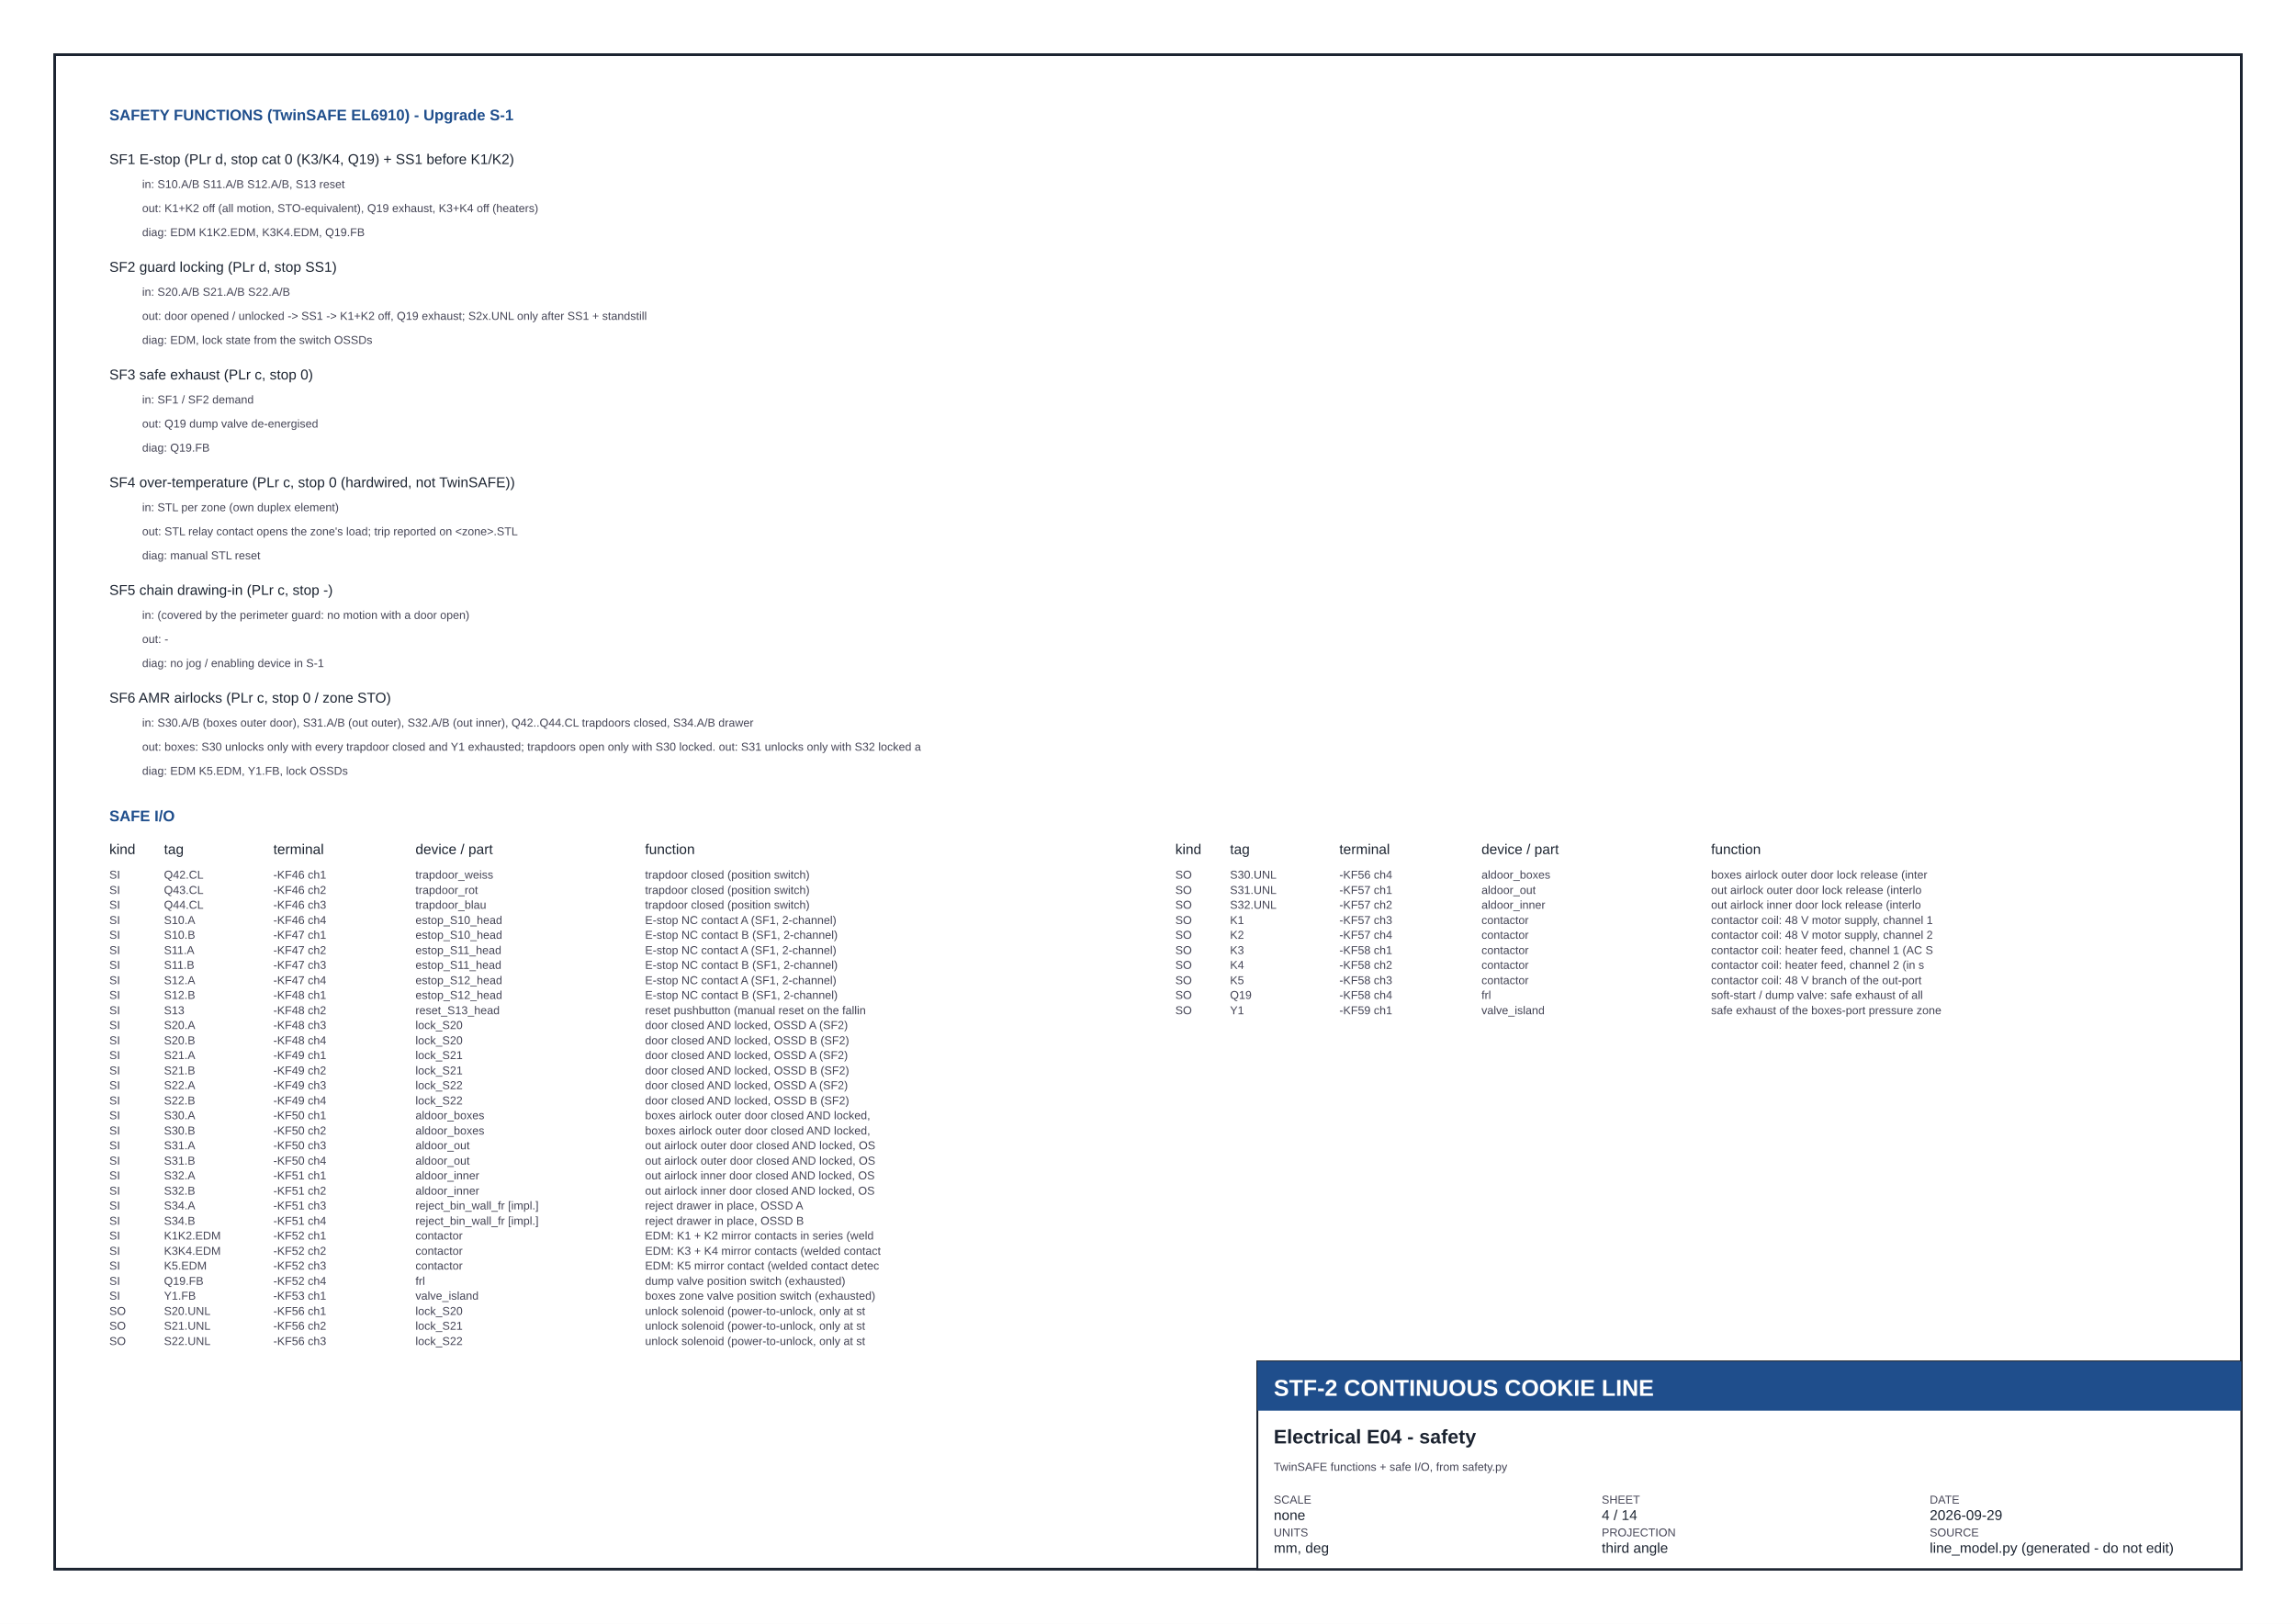
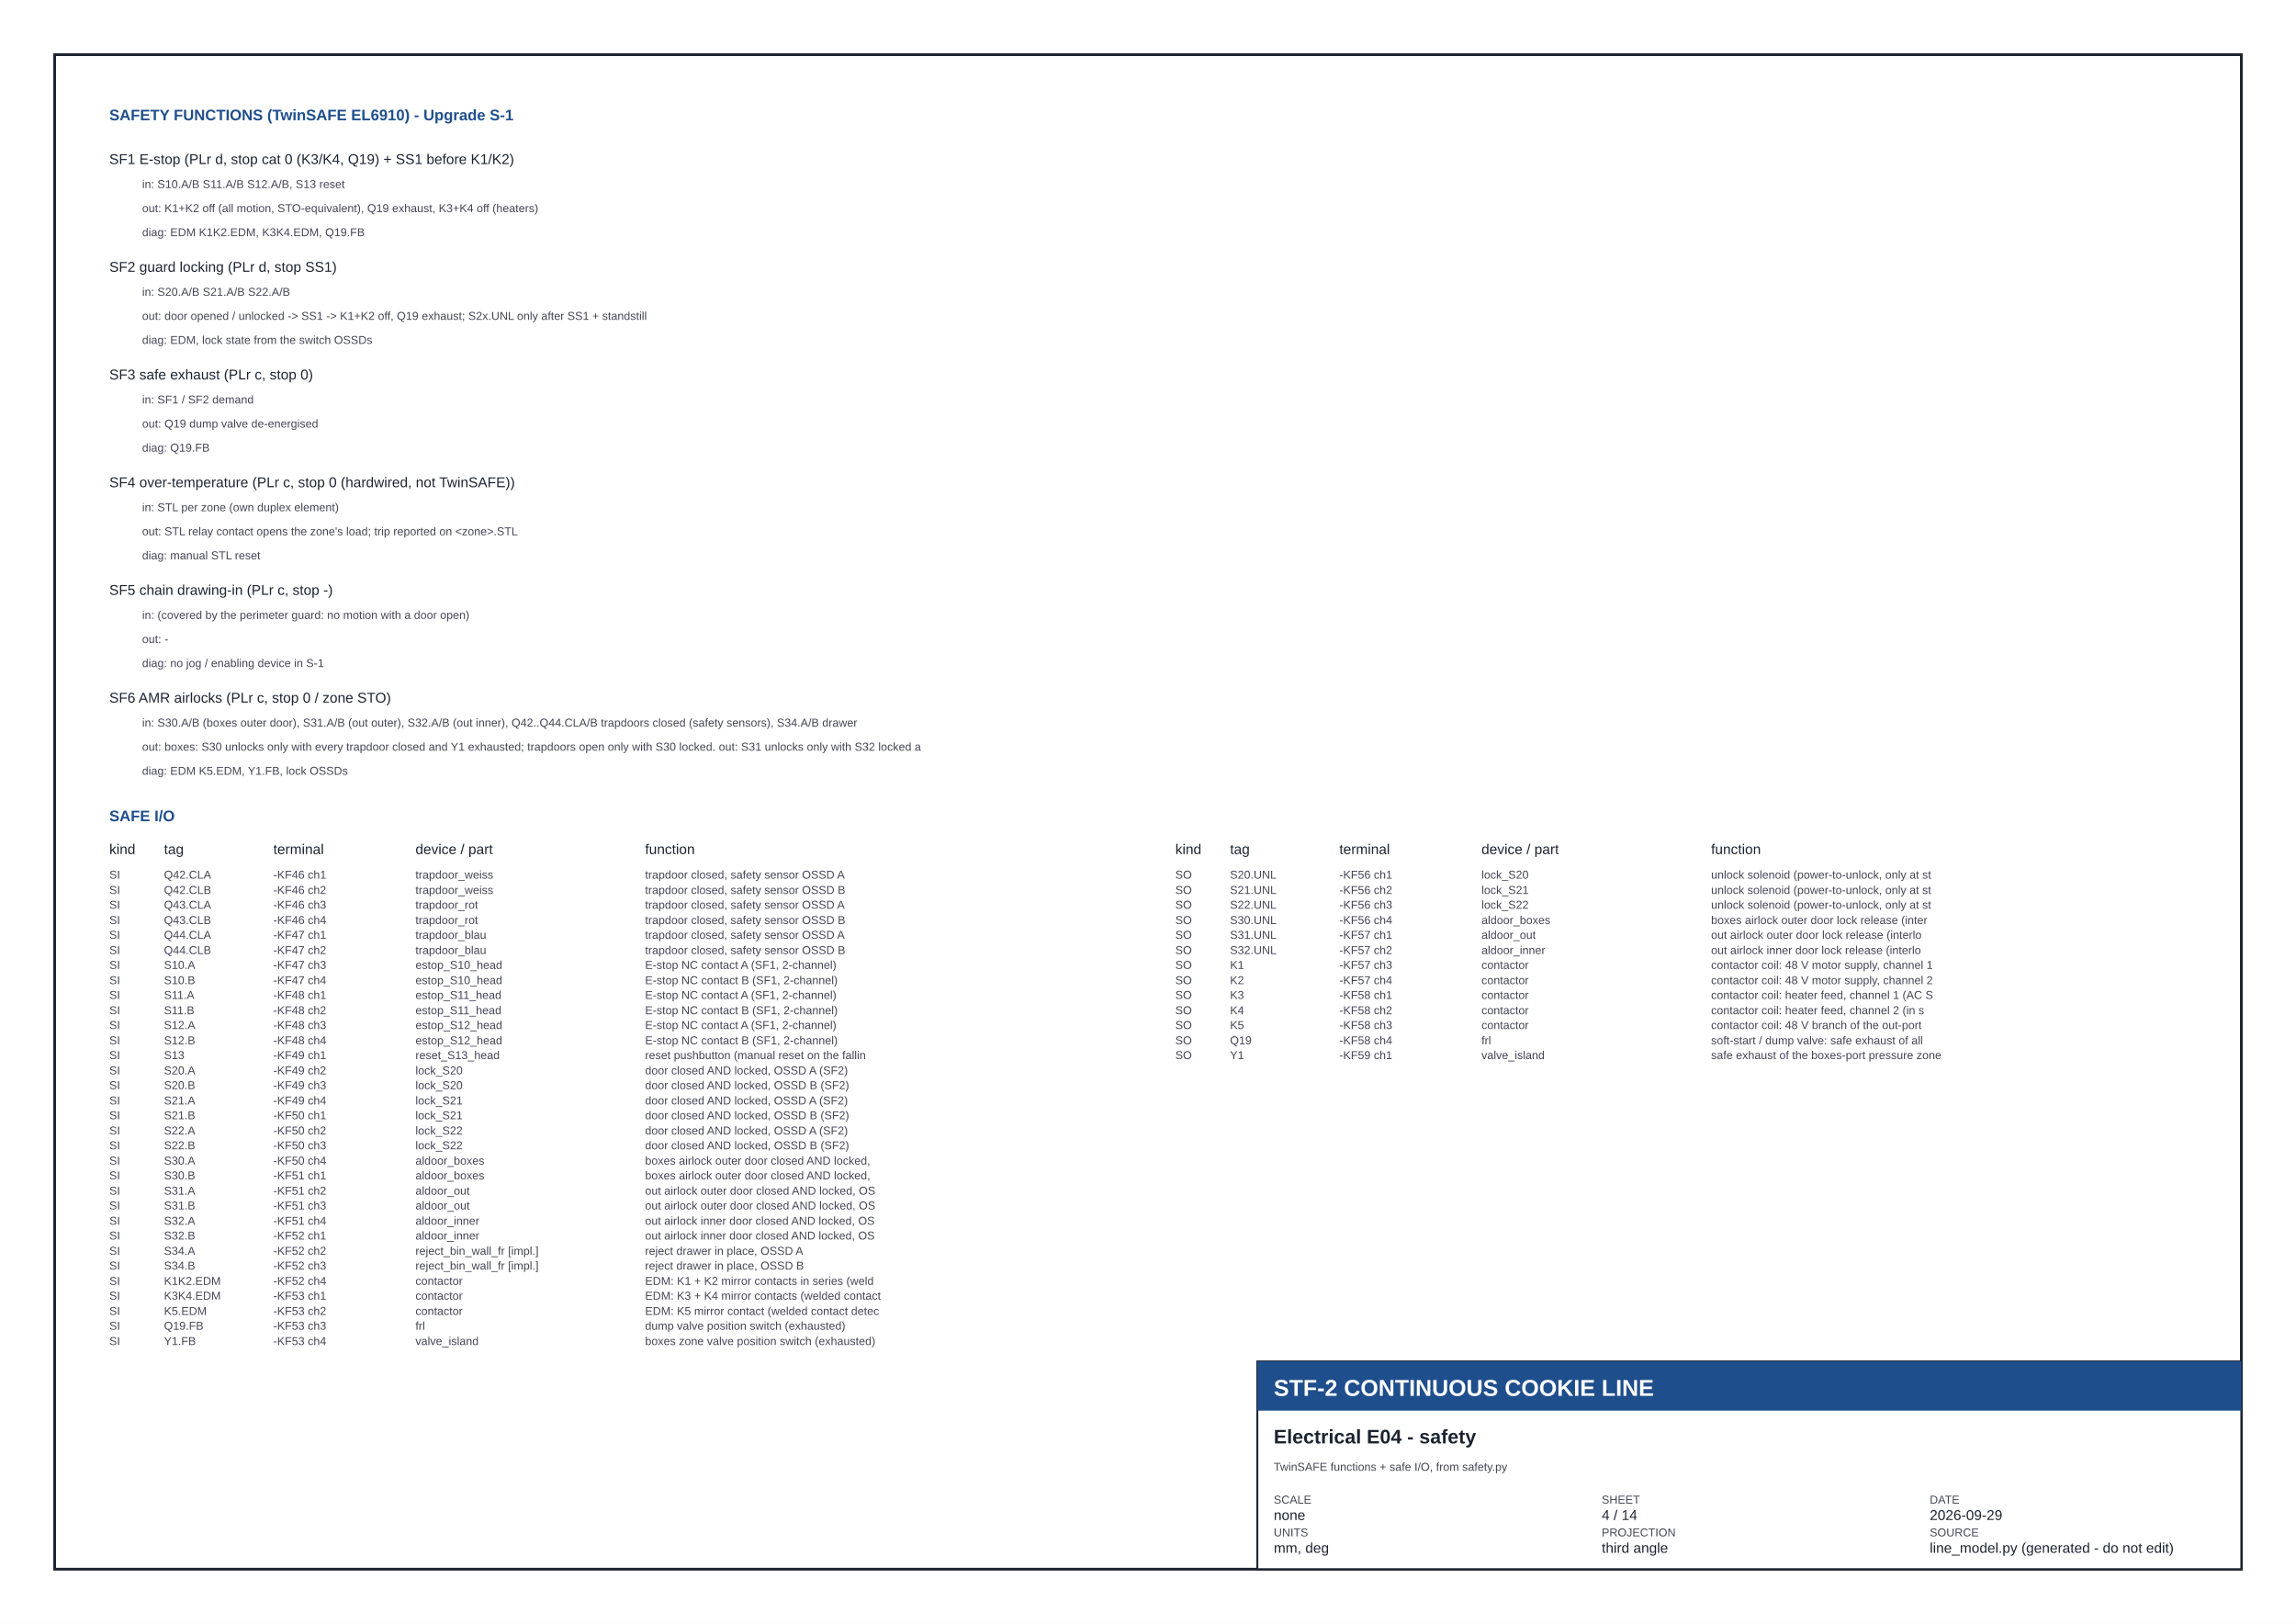
<svg xmlns="http://www.w3.org/2000/svg" width="420mm" height="297mm" viewBox="0 0 420 297">
  <defs>
    <marker id="a" viewBox="0 0 10 10" refX="5" refY="5" markerWidth="4" markerHeight="4" orient="auto-start-reverse">
      <path d="M0,2 L10,5 L0,8 z" fill="#1b2330" />
    </marker>
    <marker id="f" viewBox="0 0 10 10" refX="5" refY="5" markerWidth="5" markerHeight="5" orient="auto">
      <path d="M0,1 L10,5 L0,9 z" fill="#1f4e8c" />
    </marker>
    <pattern id="hatch" width="1.6" height="1.6" patternUnits="userSpaceOnUse" patternTransform="rotate(45)">
      <rect width="1.6" height="1.6" fill="#eef1f5" />
      <line x1="0" y1="0" x2="0" y2="1.6" stroke="#1b2330" stroke-width=".18" />
    </pattern>
  </defs>
  <style>
text{font-family:'Helvetica Neue',Arial,sans-serif;fill:#1b2330}
.vt{font-size:3.2px;font-weight:700;letter-spacing:.3px}
.dt{font-size:2.3px}
.dim{stroke:#1b2330;stroke-width:.15;fill:none}
.ext{stroke:#1b2330;stroke-width:.1}
.tb{font-size:2.6px}.tbh{font-size:4.2px;font-weight:700}.tbs{font-size:2.1px;fill:#445}
.nt{font-size:2.3px}.nh{font-size:2.8px;font-weight:700;fill:#1f4e8c}
.co{font-size:2.1px}.col{stroke:#1f4e8c;stroke-width:.15}
</style>
  <rect width="420" height="297" fill="#ffffff" />
  <rect x="10" y="10" width="400" height="277" fill="none" stroke="#1b2330" stroke-width=".5" />
  <text x="20.0" y="22.0" class="nh" text-anchor="start">SAFETY FUNCTIONS (TwinSAFE EL6910) - Upgrade S-1</text>
  <text x="20.0" y="30.0" class="tb" text-anchor="start">SF1  E-stop  (PLr d, stop cat 0 (K3/K4, Q19) + SS1 before K1/K2)</text>
  <text x="26.0" y="34.4" class="tbs" text-anchor="start">in:  S10.A/B S11.A/B S12.A/B, S13 reset</text>
  <text x="26.0" y="38.8" class="tbs" text-anchor="start">out: K1+K2 off (all motion, STO-equivalent), Q19 exhaust, K3+K4 off (heaters)</text>
  <text x="26.0" y="43.2" class="tbs" text-anchor="start">diag: EDM K1K2.EDM, K3K4.EDM, Q19.FB</text>
  <text x="20.0" y="49.7" class="tb" text-anchor="start">SF2  guard locking  (PLr d, stop SS1)</text>
  <text x="26.0" y="54.1" class="tbs" text-anchor="start">in:  S20.A/B S21.A/B S22.A/B</text>
  <text x="26.0" y="58.5" class="tbs" text-anchor="start">out: door opened / unlocked -&gt; SS1 -&gt; K1+K2 off, Q19 exhaust; S2x.UNL only after SS1 + standstill</text>
  <text x="26.0" y="62.9" class="tbs" text-anchor="start">diag: EDM, lock state from the switch OSSDs</text>
  <text x="20.0" y="69.4" class="tb" text-anchor="start">SF3  safe exhaust  (PLr c, stop 0)</text>
  <text x="26.0" y="73.8" class="tbs" text-anchor="start">in:  SF1 / SF2 demand</text>
  <text x="26.0" y="78.2" class="tbs" text-anchor="start">out: Q19 dump valve de-energised</text>
  <text x="26.0" y="82.6" class="tbs" text-anchor="start">diag: Q19.FB</text>
  <text x="20.0" y="89.1" class="tb" text-anchor="start">SF4  over-temperature  (PLr c, stop 0 (hardwired, not TwinSAFE))</text>
  <text x="26.0" y="93.5" class="tbs" text-anchor="start">in:  STL per zone (own duplex element)</text>
  <text x="26.0" y="97.9" class="tbs" text-anchor="start">out: STL relay contact opens the zone's load; trip reported on &lt;zone&gt;.STL</text>
  <text x="26.0" y="102.3" class="tbs" text-anchor="start">diag: manual STL reset</text>
  <text x="20.0" y="108.8" class="tb" text-anchor="start">SF5  chain drawing-in  (PLr c, stop -)</text>
  <text x="26.0" y="113.2" class="tbs" text-anchor="start">in:  (covered by the perimeter guard: no motion with a door open)</text>
  <text x="26.0" y="117.6" class="tbs" text-anchor="start">out: -</text>
  <text x="26.0" y="122.0" class="tbs" text-anchor="start">diag: no jog / enabling device in S-1</text>
  <text x="20.0" y="128.5" class="tb" text-anchor="start">SF6  AMR airlocks  (PLr c, stop 0 / zone STO)</text>
-   <text x="26.0" y="132.9" class="tbs" text-anchor="start">in:  S30.A/B (boxes outer door), S31.A/B (out outer), S32.A/B (out inner), Q42..Q44.CL trapdoors closed, S34.A/B drawer</text>
+   <text x="26.0" y="132.9" class="tbs" text-anchor="start">in:  S30.A/B (boxes outer door), S31.A/B (out outer), S32.A/B (out inner), Q42..Q44.CLA/B trapdoors closed (safety sensors), S34.A/B drawer</text>
  <text x="26.0" y="137.3" class="tbs" text-anchor="start">out: boxes: S30 unlocks only with every trapdoor closed and Y1 exhausted; trapdoors open only with S30 locked. out: S31 unlocks only with S32 locked a</text>
  <text x="26.0" y="141.7" class="tbs" text-anchor="start">diag: EDM K5.EDM, Y1.FB, lock OSSDs</text>
  <text x="20.0" y="150.2" class="nh" text-anchor="start">SAFE I/O</text>
  <text x="20.0" y="156.2" class="tb" text-anchor="start">kind</text>
  <text x="30.0" y="156.2" class="tb" text-anchor="start">tag</text>
  <text x="50.0" y="156.2" class="tb" text-anchor="start">terminal</text>
  <text x="76.0" y="156.2" class="tb" text-anchor="start">device / part</text>
  <text x="118.0" y="156.2" class="tb" text-anchor="start">function</text>
  <text x="20.0" y="160.7" class="tbs" text-anchor="start">SI</text>
-   <text x="30.0" y="160.7" class="tbs" text-anchor="start">Q42.CL</text>
+   <text x="30.0" y="160.7" class="tbs" text-anchor="start">Q42.CLA</text>
  <text x="50.0" y="160.7" class="tbs" text-anchor="start">-KF46 ch1</text>
  <text x="76.0" y="160.7" class="tbs" text-anchor="start">trapdoor_weiss</text>
-   <text x="118.0" y="160.7" class="tbs" text-anchor="start">trapdoor closed (position switch)</text>
+   <text x="118.0" y="160.7" class="tbs" text-anchor="start">trapdoor closed, safety sensor OSSD A</text>
  <text x="20.0" y="163.5" class="tbs" text-anchor="start">SI</text>
-   <text x="30.0" y="163.5" class="tbs" text-anchor="start">Q43.CL</text>
+   <text x="30.0" y="163.5" class="tbs" text-anchor="start">Q42.CLB</text>
  <text x="50.0" y="163.5" class="tbs" text-anchor="start">-KF46 ch2</text>
-   <text x="76.0" y="163.5" class="tbs" text-anchor="start">trapdoor_rot</text>
-   <text x="118.0" y="163.5" class="tbs" text-anchor="start">trapdoor closed (position switch)</text>
+   <text x="76.0" y="163.5" class="tbs" text-anchor="start">trapdoor_weiss</text>
+   <text x="118.0" y="163.5" class="tbs" text-anchor="start">trapdoor closed, safety sensor OSSD B</text>
  <text x="20.0" y="166.2" class="tbs" text-anchor="start">SI</text>
-   <text x="30.0" y="166.2" class="tbs" text-anchor="start">Q44.CL</text>
+   <text x="30.0" y="166.2" class="tbs" text-anchor="start">Q43.CLA</text>
  <text x="50.0" y="166.2" class="tbs" text-anchor="start">-KF46 ch3</text>
-   <text x="76.0" y="166.2" class="tbs" text-anchor="start">trapdoor_blau</text>
-   <text x="118.0" y="166.2" class="tbs" text-anchor="start">trapdoor closed (position switch)</text>
+   <text x="76.0" y="166.2" class="tbs" text-anchor="start">trapdoor_rot</text>
+   <text x="118.0" y="166.2" class="tbs" text-anchor="start">trapdoor closed, safety sensor OSSD A</text>
  <text x="20.0" y="169.0" class="tbs" text-anchor="start">SI</text>
-   <text x="30.0" y="169.0" class="tbs" text-anchor="start">S10.A</text>
+   <text x="30.0" y="169.0" class="tbs" text-anchor="start">Q43.CLB</text>
  <text x="50.0" y="169.0" class="tbs" text-anchor="start">-KF46 ch4</text>
-   <text x="76.0" y="169.0" class="tbs" text-anchor="start">estop_S10_head</text>
-   <text x="118.0" y="169.0" class="tbs" text-anchor="start">E-stop NC contact A (SF1, 2-channel)</text>
+   <text x="76.0" y="169.0" class="tbs" text-anchor="start">trapdoor_rot</text>
+   <text x="118.0" y="169.0" class="tbs" text-anchor="start">trapdoor closed, safety sensor OSSD B</text>
  <text x="20.0" y="171.7" class="tbs" text-anchor="start">SI</text>
-   <text x="30.0" y="171.7" class="tbs" text-anchor="start">S10.B</text>
+   <text x="30.0" y="171.7" class="tbs" text-anchor="start">Q44.CLA</text>
  <text x="50.0" y="171.7" class="tbs" text-anchor="start">-KF47 ch1</text>
-   <text x="76.0" y="171.7" class="tbs" text-anchor="start">estop_S10_head</text>
-   <text x="118.0" y="171.7" class="tbs" text-anchor="start">E-stop NC contact B (SF1, 2-channel)</text>
+   <text x="76.0" y="171.7" class="tbs" text-anchor="start">trapdoor_blau</text>
+   <text x="118.0" y="171.7" class="tbs" text-anchor="start">trapdoor closed, safety sensor OSSD A</text>
  <text x="20.0" y="174.5" class="tbs" text-anchor="start">SI</text>
-   <text x="30.0" y="174.5" class="tbs" text-anchor="start">S11.A</text>
+   <text x="30.0" y="174.5" class="tbs" text-anchor="start">Q44.CLB</text>
  <text x="50.0" y="174.5" class="tbs" text-anchor="start">-KF47 ch2</text>
-   <text x="76.0" y="174.5" class="tbs" text-anchor="start">estop_S11_head</text>
-   <text x="118.0" y="174.5" class="tbs" text-anchor="start">E-stop NC contact A (SF1, 2-channel)</text>
+   <text x="76.0" y="174.5" class="tbs" text-anchor="start">trapdoor_blau</text>
+   <text x="118.0" y="174.5" class="tbs" text-anchor="start">trapdoor closed, safety sensor OSSD B</text>
  <text x="20.0" y="177.2" class="tbs" text-anchor="start">SI</text>
-   <text x="30.0" y="177.2" class="tbs" text-anchor="start">S11.B</text>
+   <text x="30.0" y="177.2" class="tbs" text-anchor="start">S10.A</text>
  <text x="50.0" y="177.2" class="tbs" text-anchor="start">-KF47 ch3</text>
-   <text x="76.0" y="177.2" class="tbs" text-anchor="start">estop_S11_head</text>
-   <text x="118.0" y="177.2" class="tbs" text-anchor="start">E-stop NC contact B (SF1, 2-channel)</text>
+   <text x="76.0" y="177.2" class="tbs" text-anchor="start">estop_S10_head</text>
+   <text x="118.0" y="177.2" class="tbs" text-anchor="start">E-stop NC contact A (SF1, 2-channel)</text>
  <text x="20.0" y="180.0" class="tbs" text-anchor="start">SI</text>
-   <text x="30.0" y="180.0" class="tbs" text-anchor="start">S12.A</text>
+   <text x="30.0" y="180.0" class="tbs" text-anchor="start">S10.B</text>
  <text x="50.0" y="180.0" class="tbs" text-anchor="start">-KF47 ch4</text>
-   <text x="76.0" y="180.0" class="tbs" text-anchor="start">estop_S12_head</text>
-   <text x="118.0" y="180.0" class="tbs" text-anchor="start">E-stop NC contact A (SF1, 2-channel)</text>
+   <text x="76.0" y="180.0" class="tbs" text-anchor="start">estop_S10_head</text>
+   <text x="118.0" y="180.0" class="tbs" text-anchor="start">E-stop NC contact B (SF1, 2-channel)</text>
  <text x="20.0" y="182.7" class="tbs" text-anchor="start">SI</text>
-   <text x="30.0" y="182.7" class="tbs" text-anchor="start">S12.B</text>
+   <text x="30.0" y="182.7" class="tbs" text-anchor="start">S11.A</text>
  <text x="50.0" y="182.7" class="tbs" text-anchor="start">-KF48 ch1</text>
-   <text x="76.0" y="182.7" class="tbs" text-anchor="start">estop_S12_head</text>
-   <text x="118.0" y="182.7" class="tbs" text-anchor="start">E-stop NC contact B (SF1, 2-channel)</text>
+   <text x="76.0" y="182.7" class="tbs" text-anchor="start">estop_S11_head</text>
+   <text x="118.0" y="182.7" class="tbs" text-anchor="start">E-stop NC contact A (SF1, 2-channel)</text>
  <text x="20.0" y="185.5" class="tbs" text-anchor="start">SI</text>
-   <text x="30.0" y="185.5" class="tbs" text-anchor="start">S13</text>
+   <text x="30.0" y="185.5" class="tbs" text-anchor="start">S11.B</text>
  <text x="50.0" y="185.5" class="tbs" text-anchor="start">-KF48 ch2</text>
-   <text x="76.0" y="185.5" class="tbs" text-anchor="start">reset_S13_head</text>
-   <text x="118.0" y="185.5" class="tbs" text-anchor="start">reset pushbutton (manual reset on the fallin</text>
+   <text x="76.0" y="185.5" class="tbs" text-anchor="start">estop_S11_head</text>
+   <text x="118.0" y="185.5" class="tbs" text-anchor="start">E-stop NC contact B (SF1, 2-channel)</text>
  <text x="20.0" y="188.2" class="tbs" text-anchor="start">SI</text>
-   <text x="30.0" y="188.2" class="tbs" text-anchor="start">S20.A</text>
+   <text x="30.0" y="188.2" class="tbs" text-anchor="start">S12.A</text>
  <text x="50.0" y="188.2" class="tbs" text-anchor="start">-KF48 ch3</text>
-   <text x="76.0" y="188.2" class="tbs" text-anchor="start">lock_S20</text>
-   <text x="118.0" y="188.2" class="tbs" text-anchor="start">door closed AND locked, OSSD A (SF2)</text>
+   <text x="76.0" y="188.2" class="tbs" text-anchor="start">estop_S12_head</text>
+   <text x="118.0" y="188.2" class="tbs" text-anchor="start">E-stop NC contact A (SF1, 2-channel)</text>
  <text x="20.0" y="191.0" class="tbs" text-anchor="start">SI</text>
-   <text x="30.0" y="191.0" class="tbs" text-anchor="start">S20.B</text>
+   <text x="30.0" y="191.0" class="tbs" text-anchor="start">S12.B</text>
  <text x="50.0" y="191.0" class="tbs" text-anchor="start">-KF48 ch4</text>
-   <text x="76.0" y="191.0" class="tbs" text-anchor="start">lock_S20</text>
-   <text x="118.0" y="191.0" class="tbs" text-anchor="start">door closed AND locked, OSSD B (SF2)</text>
+   <text x="76.0" y="191.0" class="tbs" text-anchor="start">estop_S12_head</text>
+   <text x="118.0" y="191.0" class="tbs" text-anchor="start">E-stop NC contact B (SF1, 2-channel)</text>
  <text x="20.0" y="193.7" class="tbs" text-anchor="start">SI</text>
-   <text x="30.0" y="193.7" class="tbs" text-anchor="start">S21.A</text>
+   <text x="30.0" y="193.7" class="tbs" text-anchor="start">S13</text>
  <text x="50.0" y="193.7" class="tbs" text-anchor="start">-KF49 ch1</text>
-   <text x="76.0" y="193.7" class="tbs" text-anchor="start">lock_S21</text>
-   <text x="118.0" y="193.7" class="tbs" text-anchor="start">door closed AND locked, OSSD A (SF2)</text>
+   <text x="76.0" y="193.7" class="tbs" text-anchor="start">reset_S13_head</text>
+   <text x="118.0" y="193.7" class="tbs" text-anchor="start">reset pushbutton (manual reset on the fallin</text>
  <text x="20.0" y="196.5" class="tbs" text-anchor="start">SI</text>
-   <text x="30.0" y="196.5" class="tbs" text-anchor="start">S21.B</text>
+   <text x="30.0" y="196.5" class="tbs" text-anchor="start">S20.A</text>
  <text x="50.0" y="196.5" class="tbs" text-anchor="start">-KF49 ch2</text>
-   <text x="76.0" y="196.5" class="tbs" text-anchor="start">lock_S21</text>
-   <text x="118.0" y="196.5" class="tbs" text-anchor="start">door closed AND locked, OSSD B (SF2)</text>
+   <text x="76.0" y="196.5" class="tbs" text-anchor="start">lock_S20</text>
+   <text x="118.0" y="196.5" class="tbs" text-anchor="start">door closed AND locked, OSSD A (SF2)</text>
  <text x="20.0" y="199.2" class="tbs" text-anchor="start">SI</text>
-   <text x="30.0" y="199.2" class="tbs" text-anchor="start">S22.A</text>
+   <text x="30.0" y="199.2" class="tbs" text-anchor="start">S20.B</text>
  <text x="50.0" y="199.2" class="tbs" text-anchor="start">-KF49 ch3</text>
-   <text x="76.0" y="199.2" class="tbs" text-anchor="start">lock_S22</text>
-   <text x="118.0" y="199.2" class="tbs" text-anchor="start">door closed AND locked, OSSD A (SF2)</text>
+   <text x="76.0" y="199.2" class="tbs" text-anchor="start">lock_S20</text>
+   <text x="118.0" y="199.2" class="tbs" text-anchor="start">door closed AND locked, OSSD B (SF2)</text>
  <text x="20.0" y="202.0" class="tbs" text-anchor="start">SI</text>
-   <text x="30.0" y="202.0" class="tbs" text-anchor="start">S22.B</text>
+   <text x="30.0" y="202.0" class="tbs" text-anchor="start">S21.A</text>
  <text x="50.0" y="202.0" class="tbs" text-anchor="start">-KF49 ch4</text>
-   <text x="76.0" y="202.0" class="tbs" text-anchor="start">lock_S22</text>
-   <text x="118.0" y="202.0" class="tbs" text-anchor="start">door closed AND locked, OSSD B (SF2)</text>
+   <text x="76.0" y="202.0" class="tbs" text-anchor="start">lock_S21</text>
+   <text x="118.0" y="202.0" class="tbs" text-anchor="start">door closed AND locked, OSSD A (SF2)</text>
  <text x="20.0" y="204.7" class="tbs" text-anchor="start">SI</text>
-   <text x="30.0" y="204.7" class="tbs" text-anchor="start">S30.A</text>
+   <text x="30.0" y="204.7" class="tbs" text-anchor="start">S21.B</text>
  <text x="50.0" y="204.7" class="tbs" text-anchor="start">-KF50 ch1</text>
-   <text x="76.0" y="204.7" class="tbs" text-anchor="start">aldoor_boxes</text>
-   <text x="118.0" y="204.7" class="tbs" text-anchor="start">boxes airlock outer door closed AND locked, </text>
+   <text x="76.0" y="204.7" class="tbs" text-anchor="start">lock_S21</text>
+   <text x="118.0" y="204.7" class="tbs" text-anchor="start">door closed AND locked, OSSD B (SF2)</text>
  <text x="20.0" y="207.5" class="tbs" text-anchor="start">SI</text>
-   <text x="30.0" y="207.5" class="tbs" text-anchor="start">S30.B</text>
+   <text x="30.0" y="207.5" class="tbs" text-anchor="start">S22.A</text>
  <text x="50.0" y="207.5" class="tbs" text-anchor="start">-KF50 ch2</text>
-   <text x="76.0" y="207.5" class="tbs" text-anchor="start">aldoor_boxes</text>
-   <text x="118.0" y="207.5" class="tbs" text-anchor="start">boxes airlock outer door closed AND locked, </text>
+   <text x="76.0" y="207.5" class="tbs" text-anchor="start">lock_S22</text>
+   <text x="118.0" y="207.5" class="tbs" text-anchor="start">door closed AND locked, OSSD A (SF2)</text>
  <text x="20.0" y="210.2" class="tbs" text-anchor="start">SI</text>
-   <text x="30.0" y="210.2" class="tbs" text-anchor="start">S31.A</text>
+   <text x="30.0" y="210.2" class="tbs" text-anchor="start">S22.B</text>
  <text x="50.0" y="210.2" class="tbs" text-anchor="start">-KF50 ch3</text>
-   <text x="76.0" y="210.2" class="tbs" text-anchor="start">aldoor_out</text>
-   <text x="118.0" y="210.2" class="tbs" text-anchor="start">out airlock outer door closed AND locked, OS</text>
+   <text x="76.0" y="210.2" class="tbs" text-anchor="start">lock_S22</text>
+   <text x="118.0" y="210.2" class="tbs" text-anchor="start">door closed AND locked, OSSD B (SF2)</text>
  <text x="20.0" y="213.0" class="tbs" text-anchor="start">SI</text>
-   <text x="30.0" y="213.0" class="tbs" text-anchor="start">S31.B</text>
+   <text x="30.0" y="213.0" class="tbs" text-anchor="start">S30.A</text>
  <text x="50.0" y="213.0" class="tbs" text-anchor="start">-KF50 ch4</text>
-   <text x="76.0" y="213.0" class="tbs" text-anchor="start">aldoor_out</text>
-   <text x="118.0" y="213.0" class="tbs" text-anchor="start">out airlock outer door closed AND locked, OS</text>
+   <text x="76.0" y="213.0" class="tbs" text-anchor="start">aldoor_boxes</text>
+   <text x="118.0" y="213.0" class="tbs" text-anchor="start">boxes airlock outer door closed AND locked, </text>
  <text x="20.0" y="215.7" class="tbs" text-anchor="start">SI</text>
-   <text x="30.0" y="215.7" class="tbs" text-anchor="start">S32.A</text>
+   <text x="30.0" y="215.7" class="tbs" text-anchor="start">S30.B</text>
  <text x="50.0" y="215.7" class="tbs" text-anchor="start">-KF51 ch1</text>
-   <text x="76.0" y="215.7" class="tbs" text-anchor="start">aldoor_inner</text>
-   <text x="118.0" y="215.7" class="tbs" text-anchor="start">out airlock inner door closed AND locked, OS</text>
+   <text x="76.0" y="215.7" class="tbs" text-anchor="start">aldoor_boxes</text>
+   <text x="118.0" y="215.7" class="tbs" text-anchor="start">boxes airlock outer door closed AND locked, </text>
  <text x="20.0" y="218.5" class="tbs" text-anchor="start">SI</text>
-   <text x="30.0" y="218.5" class="tbs" text-anchor="start">S32.B</text>
+   <text x="30.0" y="218.5" class="tbs" text-anchor="start">S31.A</text>
  <text x="50.0" y="218.5" class="tbs" text-anchor="start">-KF51 ch2</text>
-   <text x="76.0" y="218.5" class="tbs" text-anchor="start">aldoor_inner</text>
-   <text x="118.0" y="218.5" class="tbs" text-anchor="start">out airlock inner door closed AND locked, OS</text>
+   <text x="76.0" y="218.5" class="tbs" text-anchor="start">aldoor_out</text>
+   <text x="118.0" y="218.5" class="tbs" text-anchor="start">out airlock outer door closed AND locked, OS</text>
  <text x="20.0" y="221.2" class="tbs" text-anchor="start">SI</text>
-   <text x="30.0" y="221.2" class="tbs" text-anchor="start">S34.A</text>
+   <text x="30.0" y="221.2" class="tbs" text-anchor="start">S31.B</text>
  <text x="50.0" y="221.2" class="tbs" text-anchor="start">-KF51 ch3</text>
-   <text x="76.0" y="221.2" class="tbs" text-anchor="start">reject_bin_wall_fr [impl.]</text>
-   <text x="118.0" y="221.2" class="tbs" text-anchor="start">reject drawer in place, OSSD A</text>
+   <text x="76.0" y="221.2" class="tbs" text-anchor="start">aldoor_out</text>
+   <text x="118.0" y="221.2" class="tbs" text-anchor="start">out airlock outer door closed AND locked, OS</text>
  <text x="20.0" y="224.0" class="tbs" text-anchor="start">SI</text>
-   <text x="30.0" y="224.0" class="tbs" text-anchor="start">S34.B</text>
+   <text x="30.0" y="224.0" class="tbs" text-anchor="start">S32.A</text>
  <text x="50.0" y="224.0" class="tbs" text-anchor="start">-KF51 ch4</text>
-   <text x="76.0" y="224.0" class="tbs" text-anchor="start">reject_bin_wall_fr [impl.]</text>
-   <text x="118.0" y="224.0" class="tbs" text-anchor="start">reject drawer in place, OSSD B</text>
+   <text x="76.0" y="224.0" class="tbs" text-anchor="start">aldoor_inner</text>
+   <text x="118.0" y="224.0" class="tbs" text-anchor="start">out airlock inner door closed AND locked, OS</text>
  <text x="20.0" y="226.7" class="tbs" text-anchor="start">SI</text>
-   <text x="30.0" y="226.7" class="tbs" text-anchor="start">K1K2.EDM</text>
+   <text x="30.0" y="226.7" class="tbs" text-anchor="start">S32.B</text>
  <text x="50.0" y="226.7" class="tbs" text-anchor="start">-KF52 ch1</text>
-   <text x="76.0" y="226.7" class="tbs" text-anchor="start">contactor</text>
-   <text x="118.0" y="226.7" class="tbs" text-anchor="start">EDM: K1 + K2 mirror contacts in series (weld</text>
+   <text x="76.0" y="226.7" class="tbs" text-anchor="start">aldoor_inner</text>
+   <text x="118.0" y="226.7" class="tbs" text-anchor="start">out airlock inner door closed AND locked, OS</text>
  <text x="20.0" y="229.5" class="tbs" text-anchor="start">SI</text>
-   <text x="30.0" y="229.5" class="tbs" text-anchor="start">K3K4.EDM</text>
+   <text x="30.0" y="229.5" class="tbs" text-anchor="start">S34.A</text>
  <text x="50.0" y="229.5" class="tbs" text-anchor="start">-KF52 ch2</text>
-   <text x="76.0" y="229.5" class="tbs" text-anchor="start">contactor</text>
-   <text x="118.0" y="229.5" class="tbs" text-anchor="start">EDM: K3 + K4 mirror contacts (welded contact</text>
+   <text x="76.0" y="229.5" class="tbs" text-anchor="start">reject_bin_wall_fr [impl.]</text>
+   <text x="118.0" y="229.5" class="tbs" text-anchor="start">reject drawer in place, OSSD A</text>
  <text x="20.0" y="232.2" class="tbs" text-anchor="start">SI</text>
-   <text x="30.0" y="232.2" class="tbs" text-anchor="start">K5.EDM</text>
+   <text x="30.0" y="232.2" class="tbs" text-anchor="start">S34.B</text>
  <text x="50.0" y="232.2" class="tbs" text-anchor="start">-KF52 ch3</text>
-   <text x="76.0" y="232.2" class="tbs" text-anchor="start">contactor</text>
-   <text x="118.0" y="232.2" class="tbs" text-anchor="start">EDM: K5 mirror contact (welded contact detec</text>
+   <text x="76.0" y="232.2" class="tbs" text-anchor="start">reject_bin_wall_fr [impl.]</text>
+   <text x="118.0" y="232.2" class="tbs" text-anchor="start">reject drawer in place, OSSD B</text>
  <text x="20.0" y="235.0" class="tbs" text-anchor="start">SI</text>
-   <text x="30.0" y="235.0" class="tbs" text-anchor="start">Q19.FB</text>
+   <text x="30.0" y="235.0" class="tbs" text-anchor="start">K1K2.EDM</text>
  <text x="50.0" y="235.0" class="tbs" text-anchor="start">-KF52 ch4</text>
-   <text x="76.0" y="235.0" class="tbs" text-anchor="start">frl</text>
-   <text x="118.0" y="235.0" class="tbs" text-anchor="start">dump valve position switch (exhausted)</text>
+   <text x="76.0" y="235.0" class="tbs" text-anchor="start">contactor</text>
+   <text x="118.0" y="235.0" class="tbs" text-anchor="start">EDM: K1 + K2 mirror contacts in series (weld</text>
  <text x="20.0" y="237.7" class="tbs" text-anchor="start">SI</text>
-   <text x="30.0" y="237.7" class="tbs" text-anchor="start">Y1.FB</text>
+   <text x="30.0" y="237.7" class="tbs" text-anchor="start">K3K4.EDM</text>
  <text x="50.0" y="237.7" class="tbs" text-anchor="start">-KF53 ch1</text>
-   <text x="76.0" y="237.7" class="tbs" text-anchor="start">valve_island</text>
-   <text x="118.0" y="237.7" class="tbs" text-anchor="start">boxes zone valve position switch (exhausted)</text>
-   <text x="20.0" y="240.5" class="tbs" text-anchor="start">SO</text>
-   <text x="30.0" y="240.5" class="tbs" text-anchor="start">S20.UNL</text>
-   <text x="50.0" y="240.5" class="tbs" text-anchor="start">-KF56 ch1</text>
-   <text x="76.0" y="240.5" class="tbs" text-anchor="start">lock_S20</text>
-   <text x="118.0" y="240.5" class="tbs" text-anchor="start">unlock solenoid (power-to-unlock, only at st</text>
-   <text x="20.0" y="243.2" class="tbs" text-anchor="start">SO</text>
-   <text x="30.0" y="243.2" class="tbs" text-anchor="start">S21.UNL</text>
-   <text x="50.0" y="243.2" class="tbs" text-anchor="start">-KF56 ch2</text>
-   <text x="76.0" y="243.2" class="tbs" text-anchor="start">lock_S21</text>
-   <text x="118.0" y="243.2" class="tbs" text-anchor="start">unlock solenoid (power-to-unlock, only at st</text>
-   <text x="20.0" y="246.0" class="tbs" text-anchor="start">SO</text>
-   <text x="30.0" y="246.0" class="tbs" text-anchor="start">S22.UNL</text>
-   <text x="50.0" y="246.0" class="tbs" text-anchor="start">-KF56 ch3</text>
-   <text x="76.0" y="246.0" class="tbs" text-anchor="start">lock_S22</text>
-   <text x="118.0" y="246.0" class="tbs" text-anchor="start">unlock solenoid (power-to-unlock, only at st</text>
+   <text x="76.0" y="237.7" class="tbs" text-anchor="start">contactor</text>
+   <text x="118.0" y="237.7" class="tbs" text-anchor="start">EDM: K3 + K4 mirror contacts (welded contact</text>
+   <text x="20.0" y="240.5" class="tbs" text-anchor="start">SI</text>
+   <text x="30.0" y="240.5" class="tbs" text-anchor="start">K5.EDM</text>
+   <text x="50.0" y="240.5" class="tbs" text-anchor="start">-KF53 ch2</text>
+   <text x="76.0" y="240.5" class="tbs" text-anchor="start">contactor</text>
+   <text x="118.0" y="240.5" class="tbs" text-anchor="start">EDM: K5 mirror contact (welded contact detec</text>
+   <text x="20.0" y="243.2" class="tbs" text-anchor="start">SI</text>
+   <text x="30.0" y="243.2" class="tbs" text-anchor="start">Q19.FB</text>
+   <text x="50.0" y="243.2" class="tbs" text-anchor="start">-KF53 ch3</text>
+   <text x="76.0" y="243.2" class="tbs" text-anchor="start">frl</text>
+   <text x="118.0" y="243.2" class="tbs" text-anchor="start">dump valve position switch (exhausted)</text>
+   <text x="20.0" y="246.0" class="tbs" text-anchor="start">SI</text>
+   <text x="30.0" y="246.0" class="tbs" text-anchor="start">Y1.FB</text>
+   <text x="50.0" y="246.0" class="tbs" text-anchor="start">-KF53 ch4</text>
+   <text x="76.0" y="246.0" class="tbs" text-anchor="start">valve_island</text>
+   <text x="118.0" y="246.0" class="tbs" text-anchor="start">boxes zone valve position switch (exhausted)</text>
  <text x="215.0" y="156.2" class="tb" text-anchor="start">kind</text>
  <text x="225.0" y="156.2" class="tb" text-anchor="start">tag</text>
  <text x="245.0" y="156.2" class="tb" text-anchor="start">terminal</text>
  <text x="271.0" y="156.2" class="tb" text-anchor="start">device / part</text>
  <text x="313.0" y="156.2" class="tb" text-anchor="start">function</text>
  <text x="215.0" y="160.7" class="tbs" text-anchor="start">SO</text>
-   <text x="225.0" y="160.7" class="tbs" text-anchor="start">S30.UNL</text>
-   <text x="245.0" y="160.7" class="tbs" text-anchor="start">-KF56 ch4</text>
-   <text x="271.0" y="160.7" class="tbs" text-anchor="start">aldoor_boxes</text>
-   <text x="313.0" y="160.7" class="tbs" text-anchor="start">boxes airlock outer door lock release (inter</text>
+   <text x="225.0" y="160.7" class="tbs" text-anchor="start">S20.UNL</text>
+   <text x="245.0" y="160.7" class="tbs" text-anchor="start">-KF56 ch1</text>
+   <text x="271.0" y="160.7" class="tbs" text-anchor="start">lock_S20</text>
+   <text x="313.0" y="160.7" class="tbs" text-anchor="start">unlock solenoid (power-to-unlock, only at st</text>
  <text x="215.0" y="163.5" class="tbs" text-anchor="start">SO</text>
-   <text x="225.0" y="163.5" class="tbs" text-anchor="start">S31.UNL</text>
-   <text x="245.0" y="163.5" class="tbs" text-anchor="start">-KF57 ch1</text>
-   <text x="271.0" y="163.5" class="tbs" text-anchor="start">aldoor_out</text>
-   <text x="313.0" y="163.5" class="tbs" text-anchor="start">out airlock outer door lock release (interlo</text>
+   <text x="225.0" y="163.5" class="tbs" text-anchor="start">S21.UNL</text>
+   <text x="245.0" y="163.5" class="tbs" text-anchor="start">-KF56 ch2</text>
+   <text x="271.0" y="163.5" class="tbs" text-anchor="start">lock_S21</text>
+   <text x="313.0" y="163.5" class="tbs" text-anchor="start">unlock solenoid (power-to-unlock, only at st</text>
  <text x="215.0" y="166.2" class="tbs" text-anchor="start">SO</text>
-   <text x="225.0" y="166.2" class="tbs" text-anchor="start">S32.UNL</text>
-   <text x="245.0" y="166.2" class="tbs" text-anchor="start">-KF57 ch2</text>
-   <text x="271.0" y="166.2" class="tbs" text-anchor="start">aldoor_inner</text>
-   <text x="313.0" y="166.2" class="tbs" text-anchor="start">out airlock inner door lock release (interlo</text>
+   <text x="225.0" y="166.2" class="tbs" text-anchor="start">S22.UNL</text>
+   <text x="245.0" y="166.2" class="tbs" text-anchor="start">-KF56 ch3</text>
+   <text x="271.0" y="166.2" class="tbs" text-anchor="start">lock_S22</text>
+   <text x="313.0" y="166.2" class="tbs" text-anchor="start">unlock solenoid (power-to-unlock, only at st</text>
  <text x="215.0" y="169.0" class="tbs" text-anchor="start">SO</text>
-   <text x="225.0" y="169.0" class="tbs" text-anchor="start">K1</text>
-   <text x="245.0" y="169.0" class="tbs" text-anchor="start">-KF57 ch3</text>
-   <text x="271.0" y="169.0" class="tbs" text-anchor="start">contactor</text>
-   <text x="313.0" y="169.0" class="tbs" text-anchor="start">contactor coil: 48 V motor supply, channel 1</text>
+   <text x="225.0" y="169.0" class="tbs" text-anchor="start">S30.UNL</text>
+   <text x="245.0" y="169.0" class="tbs" text-anchor="start">-KF56 ch4</text>
+   <text x="271.0" y="169.0" class="tbs" text-anchor="start">aldoor_boxes</text>
+   <text x="313.0" y="169.0" class="tbs" text-anchor="start">boxes airlock outer door lock release (inter</text>
  <text x="215.0" y="171.7" class="tbs" text-anchor="start">SO</text>
-   <text x="225.0" y="171.7" class="tbs" text-anchor="start">K2</text>
-   <text x="245.0" y="171.7" class="tbs" text-anchor="start">-KF57 ch4</text>
-   <text x="271.0" y="171.7" class="tbs" text-anchor="start">contactor</text>
-   <text x="313.0" y="171.7" class="tbs" text-anchor="start">contactor coil: 48 V motor supply, channel 2</text>
+   <text x="225.0" y="171.7" class="tbs" text-anchor="start">S31.UNL</text>
+   <text x="245.0" y="171.7" class="tbs" text-anchor="start">-KF57 ch1</text>
+   <text x="271.0" y="171.7" class="tbs" text-anchor="start">aldoor_out</text>
+   <text x="313.0" y="171.7" class="tbs" text-anchor="start">out airlock outer door lock release (interlo</text>
  <text x="215.0" y="174.5" class="tbs" text-anchor="start">SO</text>
-   <text x="225.0" y="174.5" class="tbs" text-anchor="start">K3</text>
-   <text x="245.0" y="174.5" class="tbs" text-anchor="start">-KF58 ch1</text>
-   <text x="271.0" y="174.5" class="tbs" text-anchor="start">contactor</text>
-   <text x="313.0" y="174.5" class="tbs" text-anchor="start">contactor coil: heater feed, channel 1 (AC S</text>
+   <text x="225.0" y="174.5" class="tbs" text-anchor="start">S32.UNL</text>
+   <text x="245.0" y="174.5" class="tbs" text-anchor="start">-KF57 ch2</text>
+   <text x="271.0" y="174.5" class="tbs" text-anchor="start">aldoor_inner</text>
+   <text x="313.0" y="174.5" class="tbs" text-anchor="start">out airlock inner door lock release (interlo</text>
  <text x="215.0" y="177.2" class="tbs" text-anchor="start">SO</text>
-   <text x="225.0" y="177.2" class="tbs" text-anchor="start">K4</text>
-   <text x="245.0" y="177.2" class="tbs" text-anchor="start">-KF58 ch2</text>
+   <text x="225.0" y="177.2" class="tbs" text-anchor="start">K1</text>
+   <text x="245.0" y="177.2" class="tbs" text-anchor="start">-KF57 ch3</text>
  <text x="271.0" y="177.2" class="tbs" text-anchor="start">contactor</text>
-   <text x="313.0" y="177.2" class="tbs" text-anchor="start">contactor coil: heater feed, channel 2 (in s</text>
+   <text x="313.0" y="177.2" class="tbs" text-anchor="start">contactor coil: 48 V motor supply, channel 1</text>
  <text x="215.0" y="180.0" class="tbs" text-anchor="start">SO</text>
-   <text x="225.0" y="180.0" class="tbs" text-anchor="start">K5</text>
-   <text x="245.0" y="180.0" class="tbs" text-anchor="start">-KF58 ch3</text>
+   <text x="225.0" y="180.0" class="tbs" text-anchor="start">K2</text>
+   <text x="245.0" y="180.0" class="tbs" text-anchor="start">-KF57 ch4</text>
  <text x="271.0" y="180.0" class="tbs" text-anchor="start">contactor</text>
-   <text x="313.0" y="180.0" class="tbs" text-anchor="start">contactor coil: 48 V branch of the out-port </text>
+   <text x="313.0" y="180.0" class="tbs" text-anchor="start">contactor coil: 48 V motor supply, channel 2</text>
  <text x="215.0" y="182.7" class="tbs" text-anchor="start">SO</text>
-   <text x="225.0" y="182.7" class="tbs" text-anchor="start">Q19</text>
-   <text x="245.0" y="182.7" class="tbs" text-anchor="start">-KF58 ch4</text>
-   <text x="271.0" y="182.7" class="tbs" text-anchor="start">frl</text>
-   <text x="313.0" y="182.7" class="tbs" text-anchor="start">soft-start / dump valve: safe exhaust of all</text>
+   <text x="225.0" y="182.7" class="tbs" text-anchor="start">K3</text>
+   <text x="245.0" y="182.7" class="tbs" text-anchor="start">-KF58 ch1</text>
+   <text x="271.0" y="182.7" class="tbs" text-anchor="start">contactor</text>
+   <text x="313.0" y="182.7" class="tbs" text-anchor="start">contactor coil: heater feed, channel 1 (AC S</text>
  <text x="215.0" y="185.5" class="tbs" text-anchor="start">SO</text>
-   <text x="225.0" y="185.5" class="tbs" text-anchor="start">Y1</text>
-   <text x="245.0" y="185.5" class="tbs" text-anchor="start">-KF59 ch1</text>
-   <text x="271.0" y="185.5" class="tbs" text-anchor="start">valve_island</text>
-   <text x="313.0" y="185.5" class="tbs" text-anchor="start">safe exhaust of the boxes-port pressure zone</text>
+   <text x="225.0" y="185.5" class="tbs" text-anchor="start">K4</text>
+   <text x="245.0" y="185.5" class="tbs" text-anchor="start">-KF58 ch2</text>
+   <text x="271.0" y="185.5" class="tbs" text-anchor="start">contactor</text>
+   <text x="313.0" y="185.5" class="tbs" text-anchor="start">contactor coil: heater feed, channel 2 (in s</text>
+   <text x="215.0" y="188.2" class="tbs" text-anchor="start">SO</text>
+   <text x="225.0" y="188.2" class="tbs" text-anchor="start">K5</text>
+   <text x="245.0" y="188.2" class="tbs" text-anchor="start">-KF58 ch3</text>
+   <text x="271.0" y="188.2" class="tbs" text-anchor="start">contactor</text>
+   <text x="313.0" y="188.2" class="tbs" text-anchor="start">contactor coil: 48 V branch of the out-port </text>
+   <text x="215.0" y="191.0" class="tbs" text-anchor="start">SO</text>
+   <text x="225.0" y="191.0" class="tbs" text-anchor="start">Q19</text>
+   <text x="245.0" y="191.0" class="tbs" text-anchor="start">-KF58 ch4</text>
+   <text x="271.0" y="191.0" class="tbs" text-anchor="start">frl</text>
+   <text x="313.0" y="191.0" class="tbs" text-anchor="start">soft-start / dump valve: safe exhaust of all</text>
+   <text x="215.0" y="193.7" class="tbs" text-anchor="start">SO</text>
+   <text x="225.0" y="193.7" class="tbs" text-anchor="start">Y1</text>
+   <text x="245.0" y="193.7" class="tbs" text-anchor="start">-KF59 ch1</text>
+   <text x="271.0" y="193.7" class="tbs" text-anchor="start">valve_island</text>
+   <text x="313.0" y="193.7" class="tbs" text-anchor="start">safe exhaust of the boxes-port pressure zone</text>
  <rect x="230" y="249" width="180" height="38" fill="#fff" stroke="#1b2330" stroke-width=".35" />
  <rect x="230" y="249" width="180" height="9" fill="#1f4e8c" />
  <text x="233" y="255.3" class="tbh" style="fill:#fff">STF-2 CONTINUOUS COOKIE LINE</text>
  <text x="233" y="264" class="tbh" style="font-size:3.6px">Electrical E04 - safety</text>
  <text x="233" y="269" class="tbs">TwinSAFE functions + safe I/O, from safety.py</text>
  <text x="233" y="275" class="tbs">SCALE</text>
  <text x="233" y="278" class="tb">none</text>
  <text x="293" y="275" class="tbs">SHEET</text>
  <text x="293" y="278" class="tb">4 / 14</text>
  <text x="353" y="275" class="tbs">DATE</text>
  <text x="353" y="278" class="tb">2026-09-29</text>
  <text x="233" y="281" class="tbs">UNITS</text>
  <text x="233" y="284" class="tb">mm, deg</text>
  <text x="293" y="281" class="tbs">PROJECTION</text>
  <text x="293" y="284" class="tb">third angle</text>
  <text x="353" y="281" class="tbs">SOURCE</text>
  <text x="353" y="284" class="tb">line_model.py (generated - do not edit)</text>
</svg>
